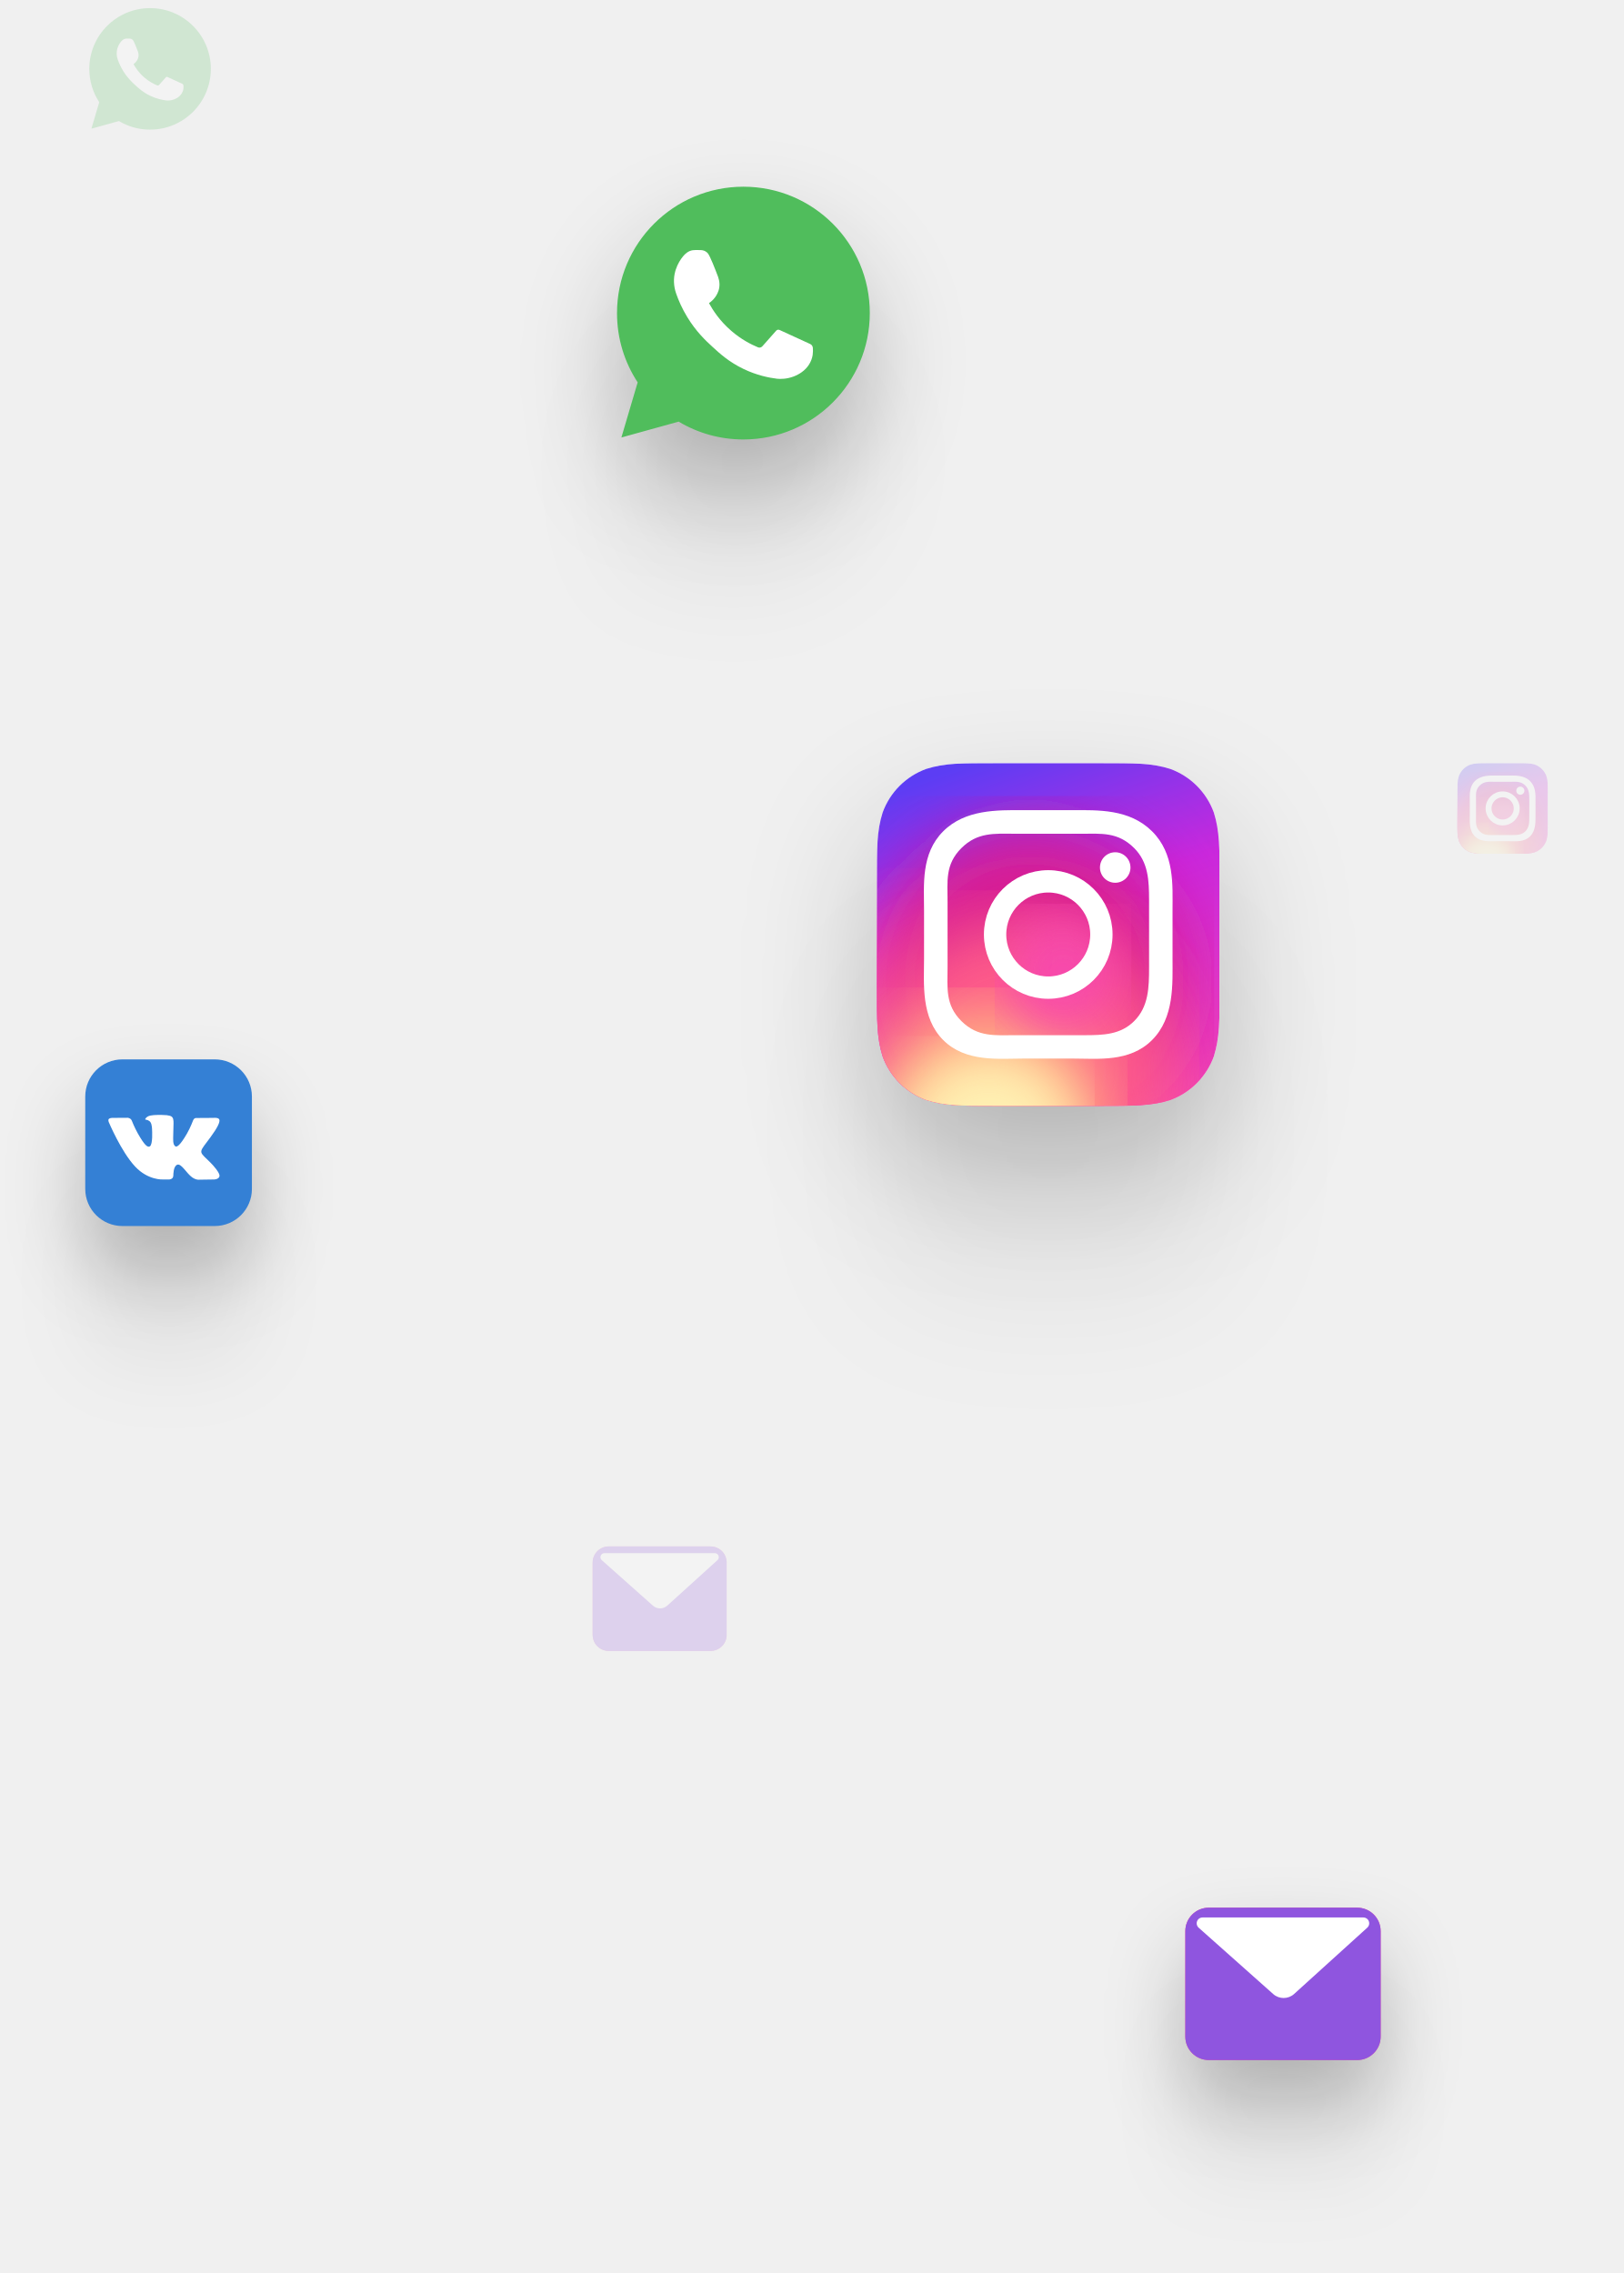
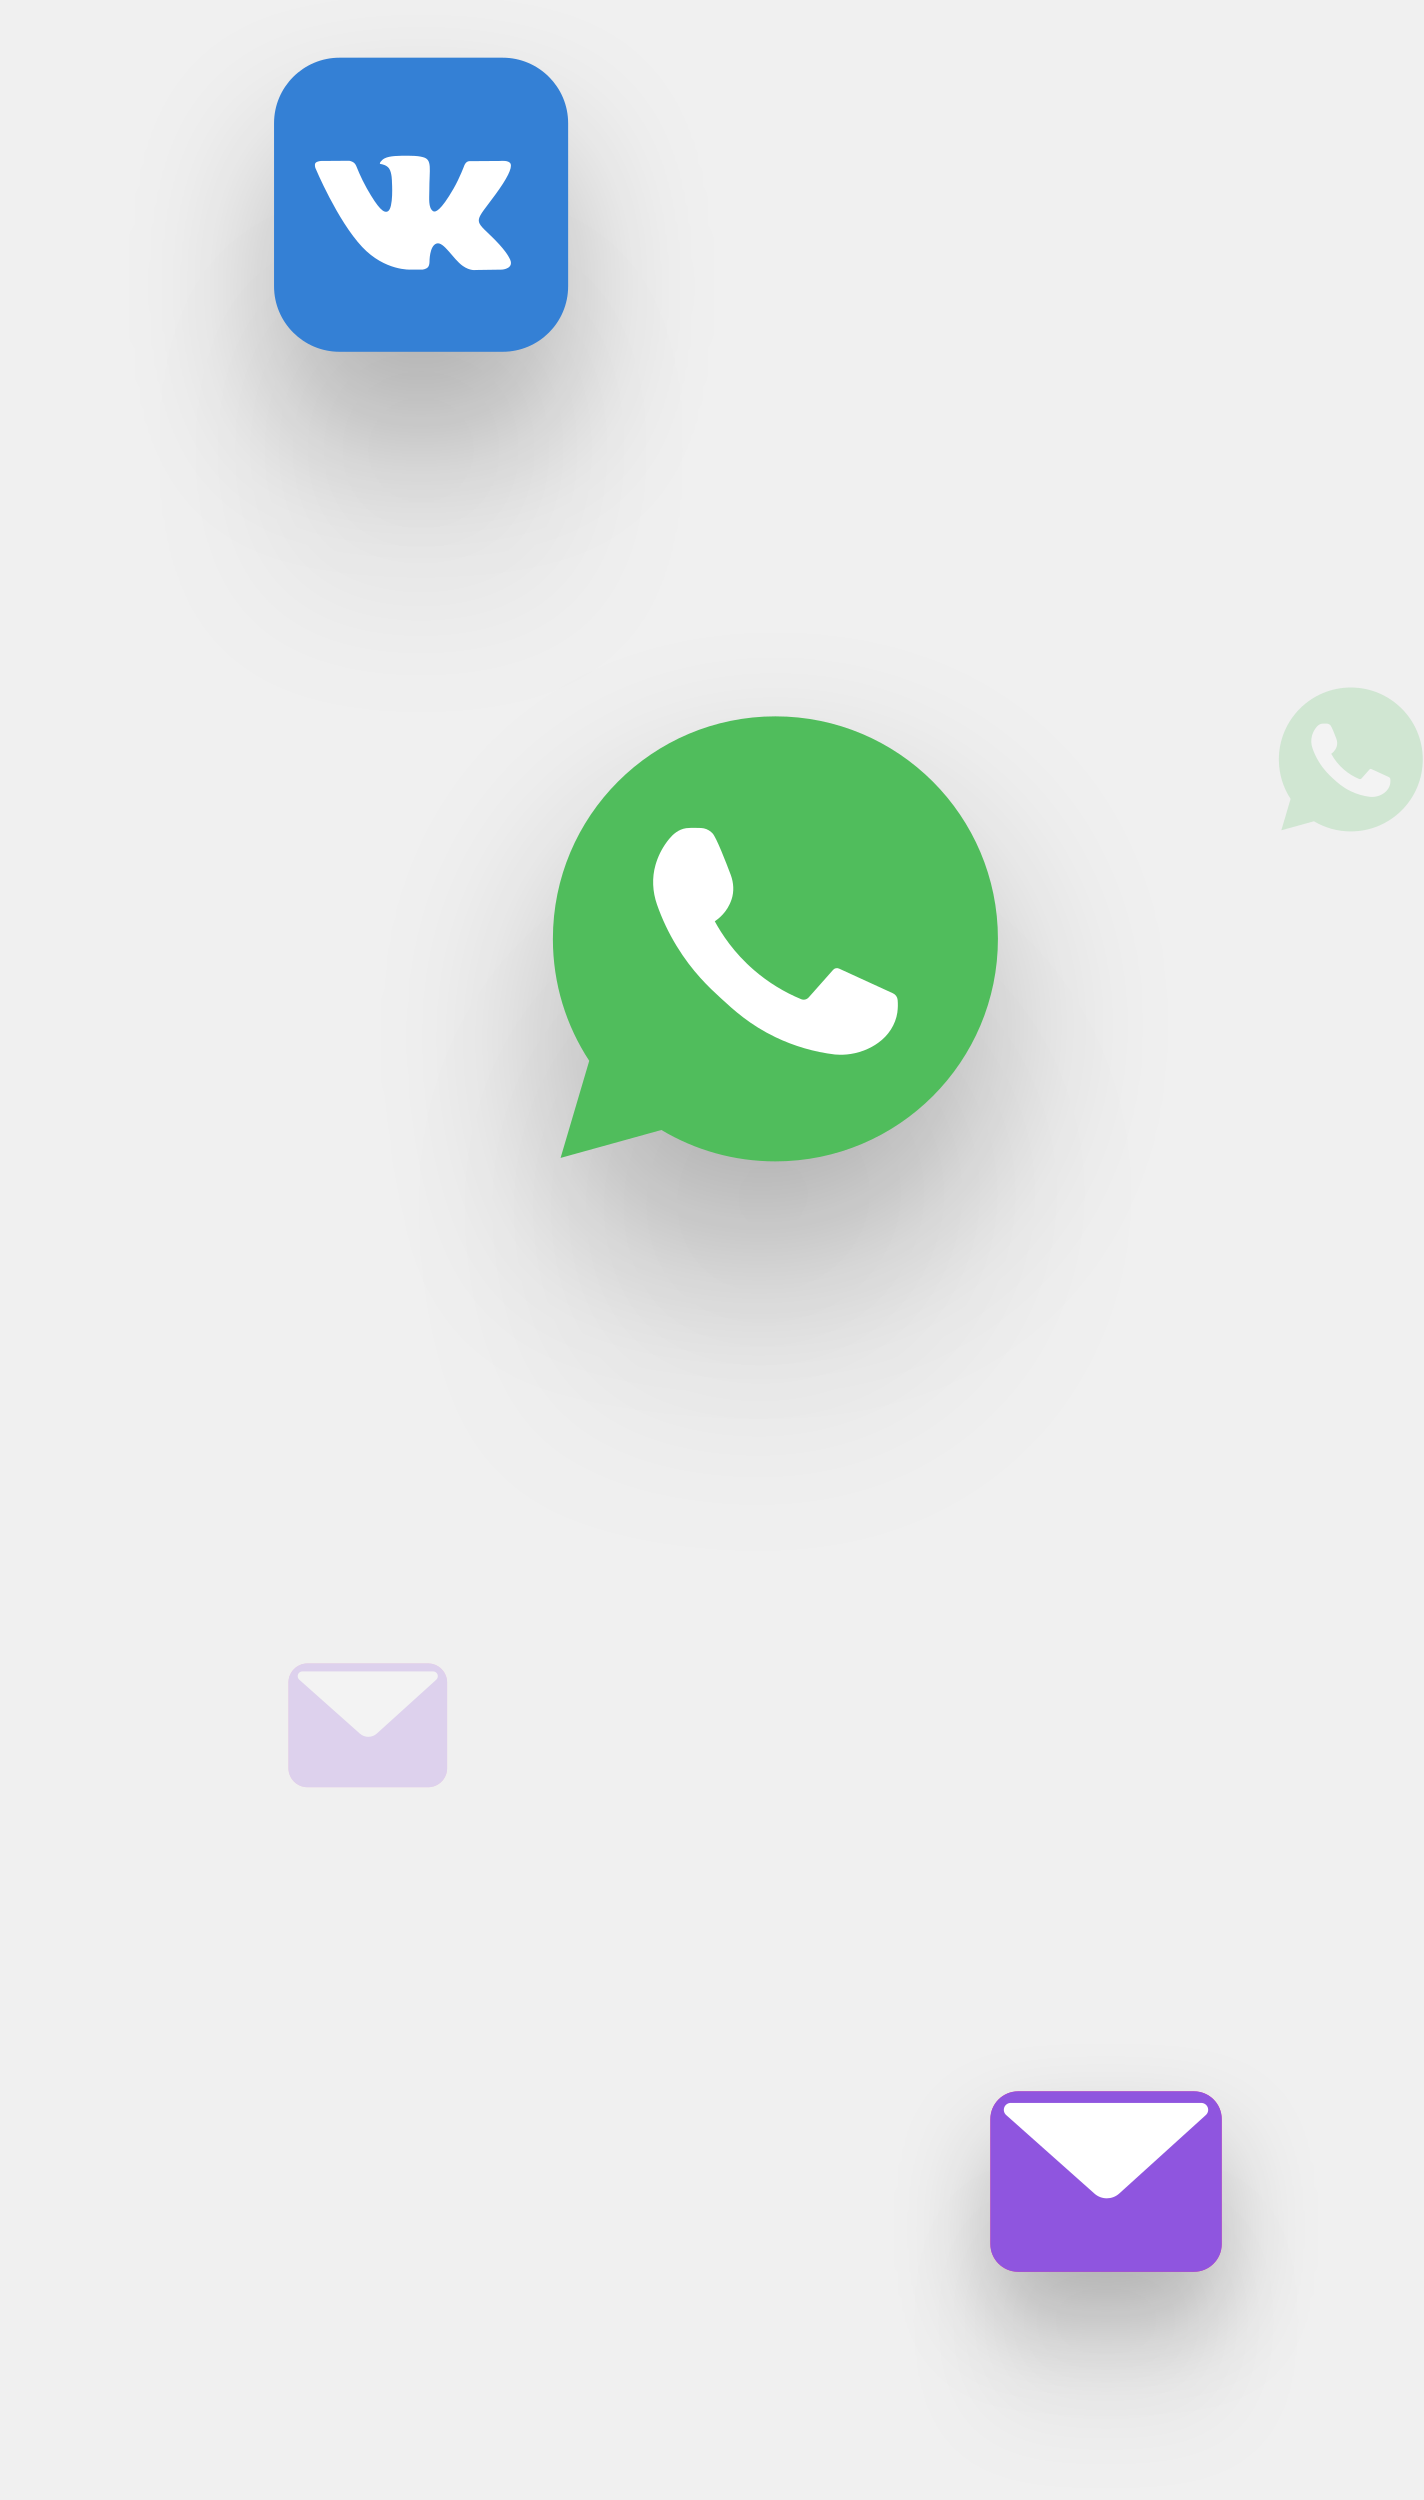
- <svg xmlns="http://www.w3.org/2000/svg" xmlns:xlink="http://www.w3.org/1999/xlink" width="400" height="560" viewBox="0 0 400 560">
+ <svg xmlns="http://www.w3.org/2000/svg" xmlns:xlink="http://www.w3.org/1999/xlink" width="296" height="520" viewBox="0 0 296 520">
  <defs>
-     <filter id="7a9y5e2cfd" width="153.3%" height="153.3%" x="-26.6%" y="-26.6%" filterUnits="objectBoundingBox">
-       <feGaussianBlur in="SourceGraphic" stdDeviation="2.141" />
-     </filter>
-     <filter id="1jlogw4w8e" width="164.3%" height="164.3%" x="-32.1%" y="-32.1%" filterUnits="objectBoundingBox">
-       <feGaussianBlur in="SourceGraphic" stdDeviation="2.141" />
-     </filter>
-     <filter id="v4s0ngrk3f" width="165.4%" height="165.4%" x="-32.7%" y="-32.7%" filterUnits="objectBoundingBox">
-       <feGaussianBlur in="SourceGraphic" stdDeviation="2.141" />
-     </filter>
-     <filter id="veu0s1hrfg" width="184.1%" height="184.1%" x="-42.1%" y="-42.1%" filterUnits="objectBoundingBox">
-       <feGaussianBlur in="SourceGraphic" stdDeviation="2.141" />
-     </filter>
-     <filter id="ewjck0wfjh" width="187.5%" height="187.5%" x="-43.7%" y="-43.7%" filterUnits="objectBoundingBox">
-       <feGaussianBlur in="SourceGraphic" stdDeviation="1.679" />
-     </filter>
-     <filter id="f3n6162ski" width="235.9%" height="235.9%" x="-67.9%" y="-67.9%" filterUnits="objectBoundingBox">
-       <feGaussianBlur in="SourceGraphic" stdDeviation="1.679" />
-     </filter>
-     <filter id="r8ssm5mwhj" width="273.4%" height="312%" x="-86.7%" y="-67.4%" filterUnits="objectBoundingBox">
-       <feOffset dy="12" in="SourceAlpha" result="shadowOffsetOuter1" />
-       <feGaussianBlur in="shadowOffsetOuter1" result="shadowBlurOuter1" stdDeviation="12" />
-       <feColorMatrix in="shadowBlurOuter1" result="shadowMatrixOuter1" values="0 0 0 0 0 0 0 0 0 0 0 0 0 0 0 0 0 0 0.23 0" />
-       <feOffset dy="36" in="SourceAlpha" result="shadowOffsetOuter2" />
-       <feGaussianBlur in="shadowOffsetOuter2" result="shadowBlurOuter2" stdDeviation="12" />
-       <feColorMatrix in="shadowBlurOuter2" result="shadowMatrixOuter2" values="0 0 0 0 0 0 0 0 0 0 0 0 0 0 0 0 0 0 0.05 0" />
+     <filter x="-87%" y="-67.5%" width="273.9%" height="311.7%" filterUnits="objectBoundingBox" id="fxx6haozfa">
+       <feOffset dy="18" in="SourceAlpha" result="shadowOffsetOuter1" />
+       <feGaussianBlur stdDeviation="18" in="shadowOffsetOuter1" result="shadowBlurOuter1" />
+       <feColorMatrix values="0 0 0 0 0 0 0 0 0 0 0 0 0 0 0 0 0 0 0.23 0" in="shadowBlurOuter1" result="shadowMatrixOuter1" />
+       <feOffset dy="53" in="SourceAlpha" result="shadowOffsetOuter2" />
+       <feGaussianBlur stdDeviation="18" in="shadowOffsetOuter2" result="shadowBlurOuter2" />
+       <feColorMatrix values="0 0 0 0 0 0 0 0 0 0 0 0 0 0 0 0 0 0 0.05 0" in="shadowBlurOuter2" result="shadowMatrixOuter2" />
      <feMerge>
        <feMergeNode in="shadowMatrixOuter1" />
        <feMergeNode in="shadowMatrixOuter2" />
      </feMerge>
    </filter>
-     <filter id="jgu6wa0ewm" width="270.5%" height="309.6%" x="-85.3%" y="-67.5%" filterUnits="objectBoundingBox">
-       <feOffset dy="15" in="SourceAlpha" result="shadowOffsetOuter1" />
-       <feGaussianBlur in="shadowOffsetOuter1" result="shadowBlurOuter1" stdDeviation="16" />
-       <feColorMatrix in="shadowBlurOuter1" result="shadowMatrixOuter1" values="0 0 0 0 0 0 0 0 0 0 0 0 0 0 0 0 0 0 0.21 0" />
-       <feOffset dy="48" in="SourceAlpha" result="shadowOffsetOuter2" />
-       <feGaussianBlur in="shadowOffsetOuter2" result="shadowBlurOuter2" stdDeviation="16" />
-       <feColorMatrix in="shadowBlurOuter2" result="shadowMatrixOuter2" values="0 0 0 0 0 0 0 0 0 0 0 0 0 0 0 0 0 0 0.05 0" />
+     <filter x="-89.4%" y="-87.9%" width="278.7%" height="379.8%" filterUnits="objectBoundingBox" id="uktixxrkwc">
+       <feOffset dy="10" in="SourceAlpha" result="shadowOffsetOuter1" />
+       <feGaussianBlur stdDeviation="9.5" in="shadowOffsetOuter1" result="shadowBlurOuter1" />
+       <feColorMatrix values="0 0 0 0 0 0 0 0 0 0 0 0 0 0 0 0 0 0 0.23 0" in="shadowBlurOuter1" result="shadowMatrixOuter1" />
+       <feOffset dy="29" in="SourceAlpha" result="shadowOffsetOuter2" />
+       <feGaussianBlur stdDeviation="9.5" in="shadowOffsetOuter2" result="shadowBlurOuter2" />
+       <feColorMatrix values="0 0 0 0 0 0 0 0 0 0 0 0 0 0 0 0 0 0 0.05 0" in="shadowBlurOuter2" result="shadowMatrixOuter2" />
      <feMerge>
        <feMergeNode in="shadowMatrixOuter1" />
        <feMergeNode in="shadowMatrixOuter2" />
      </feMerge>
    </filter>
-     <filter id="njiph7njpo" width="153.3%" height="153.3%" x="-26.6%" y="-26.6%" filterUnits="objectBoundingBox">
-       <feGaussianBlur in="SourceGraphic" stdDeviation="8.096" />
-     </filter>
-     <filter id="zhuvr233cp" width="164.3%" height="164.3%" x="-32.1%" y="-32.1%" filterUnits="objectBoundingBox">
-       <feGaussianBlur in="SourceGraphic" stdDeviation="8.096" />
-     </filter>
-     <filter id="iyz7wh7yxq" width="165.4%" height="165.4%" x="-32.7%" y="-32.7%" filterUnits="objectBoundingBox">
-       <feGaussianBlur in="SourceGraphic" stdDeviation="8.096" />
-     </filter>
-     <filter id="anxifvu60r" width="184.1%" height="184.1%" x="-42.1%" y="-42.1%" filterUnits="objectBoundingBox">
-       <feGaussianBlur in="SourceGraphic" stdDeviation="8.096" />
-     </filter>
-     <filter id="r79m8cyvss" width="187.5%" height="187.5%" x="-43.7%" y="-43.7%" filterUnits="objectBoundingBox">
-       <feGaussianBlur in="SourceGraphic" stdDeviation="6.35" />
-     </filter>
-     <filter id="orcsd54axt" width="235.9%" height="235.9%" x="-67.9%" y="-67.9%" filterUnits="objectBoundingBox">
-       <feGaussianBlur in="SourceGraphic" stdDeviation="6.35" />
-     </filter>
-     <filter id="o3snup3c8u" width="278.7%" height="379.8%" x="-89.4%" y="-87.9%" filterUnits="objectBoundingBox">
-       <feOffset dy="10" in="SourceAlpha" result="shadowOffsetOuter1" />
-       <feGaussianBlur in="shadowOffsetOuter1" result="shadowBlurOuter1" stdDeviation="9.5" />
-       <feColorMatrix in="shadowBlurOuter1" result="shadowMatrixOuter1" values="0 0 0 0 0 0 0 0 0 0 0 0 0 0 0 0 0 0 0.23 0" />
-       <feOffset dy="29" in="SourceAlpha" result="shadowOffsetOuter2" />
-       <feGaussianBlur in="shadowOffsetOuter2" result="shadowBlurOuter2" stdDeviation="9.5" />
-       <feColorMatrix in="shadowBlurOuter2" result="shadowMatrixOuter2" values="0 0 0 0 0 0 0 0 0 0 0 0 0 0 0 0 0 0 0.05 0" />
+     <filter x="-112.8%" y="-85%" width="325.6%" height="381.2%" filterUnits="objectBoundingBox" id="o0wttu8pzj">
+       <feOffset dy="17" in="SourceAlpha" result="shadowOffsetOuter1" />
+       <feGaussianBlur stdDeviation="14.5" in="shadowOffsetOuter1" result="shadowBlurOuter1" />
+       <feColorMatrix values="0 0 0 0 0 0 0 0 0 0 0 0 0 0 0 0 0 0 0.23 0" in="shadowBlurOuter1" result="shadowMatrixOuter1" />
+       <feOffset dy="51" in="SourceAlpha" result="shadowOffsetOuter2" />
+       <feGaussianBlur stdDeviation="14.5" in="shadowOffsetOuter2" result="shadowBlurOuter2" />
+       <feColorMatrix values="0 0 0 0 0 0 0 0 0 0 0 0 0 0 0 0 0 0 0.05 0" in="shadowBlurOuter2" result="shadowMatrixOuter2" />
      <feMerge>
        <feMergeNode in="shadowMatrixOuter1" />
        <feMergeNode in="shadowMatrixOuter2" />
      </feMerge>
    </filter>
-     <filter id="nabpa3ohiB" width="321.6%" height="377.7%" x="-110.8%" y="-84%" filterUnits="objectBoundingBox">
-       <feOffset dy="11" in="SourceAlpha" result="shadowOffsetOuter1" />
-       <feGaussianBlur in="shadowOffsetOuter1" result="shadowBlurOuter1" stdDeviation="9.5" />
-       <feColorMatrix in="shadowBlurOuter1" result="shadowMatrixOuter1" values="0 0 0 0 0 0 0 0 0 0 0 0 0 0 0 0 0 0 0.23 0" />
-       <feOffset dy="34" in="SourceAlpha" result="shadowOffsetOuter2" />
-       <feGaussianBlur in="shadowOffsetOuter2" result="shadowBlurOuter2" stdDeviation="9.5" />
-       <feColorMatrix in="shadowBlurOuter2" result="shadowMatrixOuter2" values="0 0 0 0 0 0 0 0 0 0 0 0 0 0 0 0 0 0 0.05 0" />
-       <feMerge>
-         <feMergeNode in="shadowMatrixOuter1" />
-         <feMergeNode in="shadowMatrixOuter2" />
-       </feMerge>
-     </filter>
-     <path id="4eyp0cseea" d="M14.548 0c2.242 0 3.363 0 4.57.382 1.318.48 2.356 1.517 2.836 2.835.381 1.207.381 2.328.381 4.57v6.761c0 2.242 0 3.363-.381 4.57-.48 1.318-1.518 2.356-2.836 2.835-1.207.382-2.328.382-4.57.382H7.787c-2.242 0-3.363 0-4.57-.382C1.899 21.474.86 20.436.382 19.118 0 17.911 0 16.79 0 14.548V7.787c0-2.242 0-3.363.382-4.57C.862 1.899 1.899.86 3.217.382 4.424 0 5.545 0 7.787 0h6.761z" />
-     <path id="c4jpb79xtk" d="M31.135 0C13.94 0 0 13.943 0 31.142c0 6.292 1.87 12.161 5.087 17.057l-4.01 13.584 14.106-3.908c4.664 2.793 10.122 4.395 15.952 4.395 17.195 0 31.135-13.943 31.135-31.141C62.27 13.943 48.33 0 31.135 0z" />
-     <path id="khoo3m120l" d="M55.01 0c8.479 0 12.717 0 17.281 1.443 4.983 1.813 8.907 5.738 10.721 10.72 1.443 4.564 1.443 8.804 1.443 17.281V55.01c0 8.479 0 12.717-1.443 17.281-1.814 4.983-5.738 8.907-10.72 10.72-4.565 1.444-8.803 1.444-17.282 1.444H29.444c-8.478 0-12.717 0-17.28-1.444-4.983-1.813-8.908-5.737-10.721-10.72C0 67.727 0 63.49 0 55.011V29.443c0-8.477 0-12.717 1.443-17.28C3.256 7.18 7.18 3.256 12.163 1.443 16.728 0 20.967 0 29.445 0H55.01z" />
-     <path id="pirgygsezw" d="M5.774 0H42.34c3.189 0 5.774 2.585 5.774 5.774V17.32c0 3.189-2.585 5.774-5.774 5.774H5.774C2.585 23.095 0 20.51 0 17.32V5.774C0 2.585 2.585 0 5.774 0z" />
-     <path id="e0el5xuzwz" d="M3.96 0h25.08C31.227 0 33 1.773 33 3.96v7.92c0 2.187-1.773 3.96-3.96 3.96H3.96C1.773 15.84 0 14.067 0 11.88V3.96C0 1.773 1.773 0 3.96 0z" />
-     <rect id="zs6o5m605v" width="48.114" height="37.529" x="0" y="0" rx="5.774" />
-     <rect id="9jf1avktzy" width="33" height="25.74" x="0" y="0" rx="3.96" />
-     <rect id="ef6gzwog9C" width="41.057" height="41.057" x="0" y="0" rx="9.15" />
-     <linearGradient id="6par300c9b" x1="52.792%" x2="90.731%" y1="-8.824%" y2="100%">
-       <stop offset="0%" stop-color="#5C3DF4" />
-       <stop offset="41.094%" stop-color="#C928DD" />
-       <stop offset="100%" stop-color="#F040B1" />
-     </linearGradient>
+     <rect id="8cdx6iobjd" x="0" y="0" width="48.114" height="37.529" rx="5.774" />
+     <rect id="3e0lmj6m2g" x="0" y="0" width="33" height="25.74" rx="3.96" />
+     <rect id="64tgwq0kzk" x="0" y="0" width="61.173" height="61.173" rx="13.633" />
+     <path d="M46.285 0C20.723 0 0 20.728 0 46.294c0 9.354 2.78 18.08 7.562 25.357L1.6 91.845l20.97-5.81c6.934 4.153 15.048 6.534 23.715 6.534 25.56 0 46.284-20.727 46.284-46.294C92.57 20.728 71.846 0 46.285 0z" id="mb1vfbg38b" />
+     <path d="M5.774 0H42.34a5.774 5.774 0 0 1 5.774 5.774V17.32a5.774 5.774 0 0 1-5.774 5.774H5.774A5.774 5.774 0 0 1 0 17.32V5.774A5.774 5.774 0 0 1 5.774 0z" id="e7uvpaqdpe" />
+     <path d="M3.96 0h25.08A3.96 3.96 0 0 1 33 3.96v7.92a3.96 3.96 0 0 1-3.96 3.96H3.96A3.96 3.96 0 0 1 0 11.88V3.96A3.96 3.96 0 0 1 3.96 0z" id="bm6mr9wt9h" />
  </defs>
  <g fill="none" fill-rule="evenodd">
+     <g opacity=".2">
+       <path d="M280.969 143c-8.267 0-14.969 6.703-14.969 14.972 0 3.025.9 5.847 2.446 8.2l-1.929 6.531 6.783-1.879a14.877 14.877 0 0 0 7.669 2.114c8.267 0 14.969-6.704 14.969-14.972 0-8.263-6.702-14.966-14.97-14.966z" fill="#50BD5C" fill-rule="nonzero" />
+       <path d="M289.192 162.081a.543.543 0 0 0-.314-.45c-1.207-.554-2.42-1.108-3.628-1.663a.34.34 0 0 0-.4.086l-1.639 1.849a.448.448 0 0 1-.511.123 11.636 11.636 0 0 1-3.154-1.94 11.757 11.757 0 0 1-2.655-3.297c.228-.154.85-.616 1.127-1.473 0-.006.006-.012.006-.012.173-.53.136-1.103-.055-1.627-.327-.868-.98-2.55-1.232-2.81-.043-.042-.093-.085-.093-.085a1.087 1.087 0 0 0-.677-.271c-.086-.007-.179-.007-.277-.007a5.152 5.152 0 0 0-.721.019c-.524.074-.906.425-1.146.72-.29.352-.634.876-.862 1.566l-.056.178a4.408 4.408 0 0 0 .099 2.674c.283.808.696 1.769 1.318 2.785 1.054 1.732 2.2 2.804 2.975 3.512.875.807 1.96 1.8 3.678 2.625a12.76 12.76 0 0 0 3.998 1.164 4.41 4.41 0 0 0 1.953-.27c.381-.149.702-.327.96-.518.684-.487 1.165-1.22 1.288-2.046v-.018c.043-.314.037-.586.018-.814z" fill="#FFF" />
+     </g>
+     <g fill-rule="nonzero" transform="translate(115 149)">
+       <use fill="#000" filter="url(#fxx6haozfa)" xlink:href="#mb1vfbg38b" />
+       <use fill="#50BD5C" xlink:href="#mb1vfbg38b" />
+     </g>
+     <path d="M186.712 208.001a1.68 1.68 0 0 0-.97-1.39c-3.734-1.715-7.486-3.43-11.22-5.144a1.053 1.053 0 0 0-1.238.266l-5.066 5.716c-.4.457-1.029.61-1.581.38a35.979 35.979 0 0 1-9.752-6c-4.286-3.677-6.8-7.62-8.21-10.193.705-.476 2.629-1.905 3.486-4.553 0-.019.019-.038.019-.038.533-1.638.42-3.41-.171-5.03-1.01-2.686-3.029-7.887-3.81-8.687-.133-.133-.286-.267-.286-.267a3.362 3.362 0 0 0-2.095-.838c-.266-.019-.552-.019-.857-.019-.876-.019-1.657-.019-2.228.057-1.62.229-2.8 1.315-3.543 2.23a15.07 15.07 0 0 0-2.667 4.838c-.057.19-.114.362-.171.553-.781 2.705-.629 5.6.305 8.268a45.002 45.002 0 0 0 4.076 8.611c3.257 5.353 6.8 8.668 9.2 10.86 2.704 2.495 6.056 5.562 11.37 8.115a39.452 39.452 0 0 0 12.362 3.6c1.22.115 3.467.134 6.038-.838 1.181-.457 2.172-1.01 2.971-1.6 2.115-1.505 3.6-3.772 3.981-6.325v-.057a11.4 11.4 0 0 0 .057-2.515z" fill="#FFF" />
+     <g transform="translate(206 435)">
+       <g fill-rule="nonzero">
+         <use fill="#000" filter="url(#uktixxrkwc)" xlink:href="#8cdx6iobjd" />
+         <use fill="#F5389A" xlink:href="#8cdx6iobjd" />
+         <use fill="#8F55DF" xlink:href="#8cdx6iobjd" />
+       </g>
+       <mask id="5jnzr3qegf" fill="#fff">
+         <use xlink:href="#e7uvpaqdpe" />
+       </mask>
+       <path d="M26.797 21.255 44.824 4.919a1.443 1.443 0 0 0-.97-2.513H4.24a1.443 1.443 0 0 0-.96 2.521l18.375 16.351a3.85 3.85 0 0 0 5.143-.023z" fill="#FFF" mask="url(#5jnzr3qegf)" />
+     </g>
+     <g opacity=".2" transform="translate(60 346)">
+       <g fill-rule="nonzero">
+         <use fill="#F5389A" xlink:href="#3e0lmj6m2g" />
+         <use fill="#8F55DF" xlink:href="#3e0lmj6m2g" />
+       </g>
+       <mask id="5ogfqjh8xi" fill="#fff">
+         <use xlink:href="#bm6mr9wt9h" />
+       </mask>
+       <path d="M18.38 14.578 30.744 3.374a.99.99 0 0 0-.665-1.724H2.907a.99.99 0 0 0-.658 1.73l12.603 11.214a2.64 2.64 0 0 0 3.528-.016z" fill="#FFF" mask="url(#5ogfqjh8xi)" />
+     </g>
    <g>
-       <g>
-         <g>
-           <g>
-             <g>
-               <g opacity=".2">
-                 <g transform="translate(-114 -7252) translate(114 3402) translate(0 3702) translate(0 148) translate(21 2) translate(338 186)">
-                   <mask id="r56lkcv5xc" fill="#fff">
-                     <use xlink:href="#4eyp0cseea" />
-                   </mask>
-                   <use fill="#FFF" xlink:href="#4eyp0cseea" />
-                   <path fill="url(#6par300c9b)" d="M0 0H22.335V22.335H0z" mask="url(#r56lkcv5xc)" />
-                   <circle cx="7.394" cy="21.31" r="12.062" fill="#FA57B1" filter="url(#7a9y5e2cfd)" mask="url(#r56lkcv5xc)" />
-                   <circle cx="9.99" cy="14.132" r="9.99" fill="#D71C92" filter="url(#1jlogw4w8e)" mask="url(#r56lkcv5xc)" />
-                   <circle cx="9.248" cy="20.067" r="9.815" fill="#FE5C89" filter="url(#v4s0ngrk3f)" mask="url(#r56lkcv5xc)" />
-                   <circle cx="7.179" cy="23.78" r="7.634" fill="#FFE67E" filter="url(#veu0s1hrfg)" mask="url(#r56lkcv5xc)" opacity=".655" />
-                   <circle cx="7.285" cy="24.691" r="5.758" fill="#FFF0B2" filter="url(#ewjck0wfjh)" mask="url(#r56lkcv5xc)" />
-                   <circle cx="12.127" cy="13.61" r="3.708" fill="#F749AC" filter="url(#f3n6162ski)" mask="url(#r56lkcv5xc)" />
-                 </g>
-                 <g transform="translate(-114 -7252) translate(114 3402) translate(0 3702) translate(0 148) translate(21 2) translate(338 186) translate(3.046 3.046)">
-                   <path fill="#FFF" d="M6.536.021h3.179c1.625 0 3.691-.092 5.17 1.377 1.418 1.409 1.344 3.334 1.336 4.922l-.001 3.383c0 1.624.13 3.836-1.335 5.298-1.464 1.462-3.545 1.205-5.17 1.205H6.536c-1.625 0-3.793.259-5.256-1.205C-.184 13.537.03 11.327.03 9.703V6.525c0-1.625-.215-3.663 1.249-5.127C2.744-.065 4.91.021 6.536.021zm7.188 2.476c-1.068-1.07-2.137-.94-3.455-.94H5.985c-1.318 0-2.458-.127-3.524.94-1.07 1.066-.898 2.164-.898 3.482v4.284c0 1.318-.169 2.432.898 3.498 1.067 1.066 2.206.924 3.524.924H10.5c1.227-.002 2.34-.038 3.224-.924.939-.938.967-2.18.967-3.498V5.98c0-1.318-.022-2.534-.967-3.482z" />
-                   <circle cx="8.122" cy="8.122" r="3.463" stroke="#FFF" stroke-width="1.456" />
-                   <circle cx="12.485" cy="3.759" r="1" fill="#FFF" />
-                 </g>
-               </g>
-               <g>
-                 <g fill-rule="nonzero" transform="translate(-114 -7252) translate(114 3402) translate(0 3702) translate(0 148) translate(21 2) translate(131 44)">
-                   <use fill="#000" filter="url(#r8ssm5mwhj)" xlink:href="#c4jpb79xtk" />
-                   <use fill="#50BD5C" xlink:href="#c4jpb79xtk" />
-                 </g>
-                 <path fill="#FFF" d="M48.24 39.69c-.038-.41-.282-.77-.653-.936-2.512-1.154-5.036-2.307-7.547-3.46-.282-.128-.628-.064-.833.18L35.8 39.317c-.27.307-.692.41-1.063.256-1.769-.73-4.152-1.96-6.56-4.037-2.884-2.473-4.575-5.126-5.523-6.856.474-.32 1.768-1.282 2.345-3.063 0-.013.013-.026.013-.026.358-1.102.281-2.294-.116-3.383-.679-1.807-2.037-5.305-2.562-5.844-.09-.09-.192-.18-.192-.18-.385-.345-.885-.537-1.41-.563-.18-.013-.371-.013-.576-.013-.59-.013-1.115-.013-1.5.039-1.089.153-1.883.884-2.383 1.5-.602.73-1.32 1.819-1.794 3.254-.038.128-.076.244-.115.372-.525 1.82-.423 3.768.205 5.562.59 1.679 1.448 3.678 2.742 5.792 2.191 3.601 4.574 5.831 6.189 7.305 1.82 1.679 4.074 3.742 7.649 5.46 3.306 1.589 6.304 2.178 8.315 2.422.82.076 2.332.09 4.062-.564.794-.308 1.46-.68 1.999-1.077 1.422-1.012 2.421-2.537 2.678-4.255v-.038c.09-.654.077-1.217.038-1.692z" transform="translate(-114 -7252) translate(114 3402) translate(0 3702) translate(0 148) translate(21 2) translate(131 44)" />
-               </g>
-               <g opacity=".2">
-                 <path fill="#50BD5C" fill-rule="nonzero" d="M14.969 0C6.702 0 0 6.703 0 14.972c0 3.025.9 5.847 2.446 8.2L.517 29.704 7.3 27.824c2.242 1.343 4.866 2.114 7.669 2.114 8.267 0 14.969-6.704 14.969-14.972C29.938 6.703 23.236 0 14.968 0z" transform="translate(-114 -7252) translate(114 3402) translate(0 3702) translate(0 148) translate(21 2) translate(1)" />
-                 <path fill="#FFF" d="M23.192 19.081c-.018-.197-.135-.37-.314-.45-1.207-.554-2.42-1.108-3.628-1.663-.136-.061-.302-.03-.4.086l-1.639 1.849c-.13.148-.333.197-.511.123-.85-.351-1.996-.943-3.154-1.94-1.386-1.19-2.2-2.465-2.655-3.297.228-.154.85-.616 1.127-1.473 0-.006.006-.012.006-.012.173-.53.136-1.103-.055-1.627-.327-.868-.98-2.55-1.232-2.81-.043-.042-.093-.085-.093-.085-.184-.167-.425-.26-.677-.271-.086-.007-.179-.007-.277-.007-.284-.006-.536-.006-.721.019-.524.074-.906.425-1.146.72-.29.352-.634.876-.862 1.566l-.056.178c-.252.875-.203 1.812.099 2.674.283.808.696 1.769 1.318 2.785 1.054 1.732 2.2 2.804 2.975 3.512.875.807 1.96 1.8 3.678 2.625 1.59.764 3.03 1.047 3.998 1.164.394.037 1.12.044 1.953-.27.381-.149.702-.327.96-.518.684-.487 1.165-1.22 1.288-2.046v-.018c.043-.314.037-.586.018-.814z" transform="translate(-114 -7252) translate(114 3402) translate(0 3702) translate(0 148) translate(21 2) translate(1)" />
-               </g>
-               <g>
-                 <g transform="translate(-114 -7252) translate(114 3402) translate(0 3702) translate(0 148) translate(21 2) translate(195 186)">
-                   <mask id="06f77i0frn" fill="#fff">
-                     <use xlink:href="#khoo3m120l" />
-                   </mask>
-                   <g>
-                     <use fill="#000" filter="url(#jgu6wa0ewm)" xlink:href="#khoo3m120l" />
-                     <use fill="#FFF" xlink:href="#khoo3m120l" />
-                   </g>
-                   <path fill="url(#6par300c9b)" d="M0 0H84.455V84.455H0z" mask="url(#06f77i0frn)" />
-                   <circle cx="27.959" cy="80.578" r="45.609" fill="#FA57B1" filter="url(#njiph7njpo)" mask="url(#06f77i0frn)" />
-                   <circle cx="37.774" cy="53.436" r="37.774" fill="#D71C92" filter="url(#zhuvr233cp)" mask="url(#06f77i0frn)" />
-                   <circle cx="34.97" cy="75.877" r="37.114" fill="#FE5C89" filter="url(#iyz7wh7yxq)" mask="url(#06f77i0frn)" />
-                   <circle cx="27.146" cy="89.92" r="28.866" fill="#FFE67E" filter="url(#anxifvu60r)" mask="url(#06f77i0frn)" opacity=".655" />
-                   <circle cx="27.547" cy="93.362" r="21.774" fill="#FFF0B2" filter="url(#r79m8cyvss)" mask="url(#06f77i0frn)" />
-                   <circle cx="45.856" cy="51.465" r="14.021" fill="#F749AC" filter="url(#orcsd54axt)" mask="url(#06f77i0frn)" />
-                 </g>
-                 <g transform="translate(-114 -7252) translate(114 3402) translate(0 3702) translate(0 148) translate(21 2) translate(195 186) translate(11.517 11.517)">
-                   <path fill="#FFF" d="M24.378.08h12.356c6.145 0 13.958-.35 19.55 5.208 5.594 5.557 5.048 13.24 5.048 19.384v12.016c0 6.144.488 14.505-5.047 20.034-5.535 5.53-13.406 4.558-19.551 4.558H24.715c-6.145 0-14.341.977-19.876-4.558C-.696 51.188.117 42.832.117 36.688V24.672c0-6.144-.815-13.85 4.722-19.384C10.275-.146 18.273.07 24.379.079zm27.515 9.36C47.856 5.4 43.813 5.89 38.83 5.89H22.3c-4.844-.02-9.051-.394-12.995 3.55-4.04 4.034-3.395 8.186-3.395 13.169v16.199c0 4.983-.638 9.193 3.395 13.227 4.037 4.03 8.343 3.492 13.326 3.492h16.943c4.69-.003 8.949-.113 12.32-3.492 3.55-3.55 3.657-8.244 3.657-13.227V22.236c-.006-4.84-.172-9.299-3.657-12.796z" />
-                   <circle cx="30.711" cy="30.711" r="13.093" stroke="#FFF" stroke-width="5.505" />
-                   <circle cx="47.21" cy="14.212" r="3.757" fill="#FFF" />
-                 </g>
-               </g>
-               <g transform="translate(-114 -7252) translate(114 3402) translate(0 3702) translate(0 148) translate(21 2) translate(271 468)">
-                 <g fill-rule="nonzero">
-                   <use fill="#000" filter="url(#o3snup3c8u)" xlink:href="#zs6o5m605v" />
-                   <use fill="#F5389A" xlink:href="#zs6o5m605v" />
-                   <use fill="#8F55DF" xlink:href="#zs6o5m605v" />
-                 </g>
-                 <mask id="fk4xeb1rzx" fill="#fff">
-                   <use xlink:href="#pirgygsezw" />
-                 </mask>
-                 <path fill="#FFF" d="M26.797 21.255L44.824 4.919c.59-.536.636-1.448.1-2.04-.273-.301-.662-.473-1.07-.473H4.24c-.797 0-1.444.646-1.444 1.443 0 .412.177.805.484 1.078l18.375 16.351c1.469 1.307 3.687 1.297 5.143-.023z" mask="url(#fk4xeb1rzx)" />
-               </g>
-               <g opacity=".2" transform="translate(-114 -7252) translate(114 3402) translate(0 3702) translate(0 148) translate(21 2) translate(125 379)">
-                 <g fill-rule="nonzero">
-                   <use fill="#F5389A" xlink:href="#9jf1avktzy" />
-                   <use fill="#8F55DF" xlink:href="#9jf1avktzy" />
-                 </g>
-                 <mask id="bitwgi17fA" fill="#fff">
-                   <use xlink:href="#e0el5xuzwz" />
-                 </mask>
-                 <path fill="#FFF" d="M18.38 14.578L30.744 3.374c.405-.368.435-.994.068-1.399-.187-.207-.454-.325-.733-.325H2.907c-.546 0-.99.443-.99.99 0 .283.121.552.332.74l12.603 11.214c1.007.896 2.528.89 3.528-.016z" mask="url(#bitwgi17fA)" />
-               </g>
-               <g>
-                 <g transform="translate(-114 -7252) translate(114 3402) translate(0 3702) translate(0 148) translate(21 2) translate(0 259)">
-                   <use fill="#000" filter="url(#nabpa3ohiB)" xlink:href="#ef6gzwog9C" />
-                   <use fill="#3480D5" xlink:href="#ef6gzwog9C" />
-                 </g>
-                 <path fill="#FFF" d="M20.73 29.585s.495-.055.747-.333c.232-.256.225-.735.225-.735s-.032-2.245.987-2.575c1.004-.326 2.294 2.17 3.66 3.129 1.035.726 1.82.567 1.82.567l3.656-.053s1.912-.12 1.005-1.657c-.074-.126-.528-1.137-2.718-3.216-2.292-2.175-1.985-1.823.776-5.586 1.681-2.291 2.353-3.69 2.143-4.29-.2-.57-1.436-.42-1.436-.42l-4.116.027s-.305-.043-.531.096c-.222.135-.364.451-.364.451s-.651 1.773-1.52 3.281c-1.832 3.182-2.565 3.35-2.865 3.153-.697-.46-.523-1.85-.523-2.837 0-3.084.458-4.37-.89-4.702-.448-.11-.777-.184-1.921-.196-1.469-.015-2.712.005-3.415.357-.469.235-.83.757-.61.787.272.037.888.17 1.215.625.422.586.407 1.904.407 1.904s.242 3.63-.566 4.08c-.555.31-1.316-.321-2.95-3.208-.837-1.479-1.469-3.114-1.469-3.114s-.122-.305-.34-.468c-.263-.199-.631-.261-.631-.261l-3.911.026s-.587.017-.803.278c-.192.232-.015.712-.015.712s3.061 7.325 6.528 11.016c3.18 3.385 6.79 3.162 6.79 3.162h1.636z" transform="translate(-114 -7252) translate(114 3402) translate(0 3702) translate(0 148) translate(21 2) translate(0 259)" />
-               </g>
-             </g>
-           </g>
-         </g>
+       <g transform="translate(57 12)">
+         <use fill="#000" filter="url(#o0wttu8pzj)" xlink:href="#64tgwq0kzk" />
+         <use fill="#3480D5" xlink:href="#64tgwq0kzk" />
      </g>
+       <path d="M87.887 56.08s.736-.082 1.113-.496c.346-.38.335-1.095.335-1.095s-.048-3.344 1.47-3.837c1.497-.485 3.418 3.232 5.455 4.662 1.54 1.081 2.71.845 2.71.845l5.447-.078s2.849-.18 1.498-2.47c-.11-.187-.787-1.695-4.05-4.791-3.415-3.241-2.957-2.717 1.156-8.323 2.506-3.414 3.507-5.498 3.194-6.39-.298-.851-2.14-.627-2.14-.627l-6.133.04s-.455-.064-.792.142c-.33.202-.54.673-.54.673s-.972 2.641-2.266 4.888c-2.73 4.741-3.822 4.992-4.268 4.697-1.039-.686-.78-2.756-.78-4.226 0-4.595.682-6.51-1.327-7.007-.666-.164-1.157-.273-2.862-.29-2.188-.023-4.04.006-5.088.531-.698.35-1.236 1.128-.908 1.173.405.055 1.323.253 1.81.93.628.874.606 2.837.606 2.837s.361 5.409-.843 6.08c-.827.461-1.96-.48-4.395-4.78-1.247-2.204-2.189-4.64-2.189-4.64s-.181-.454-.505-.698c-.393-.295-.942-.389-.942-.389l-5.827.04s-.875.024-1.196.413c-.286.346-.023 1.062-.023 1.062s4.562 10.913 9.727 16.413c4.738 5.043 10.116 4.712 10.116 4.712h2.437z" fill="#FFF" />
    </g>
  </g>
</svg>
